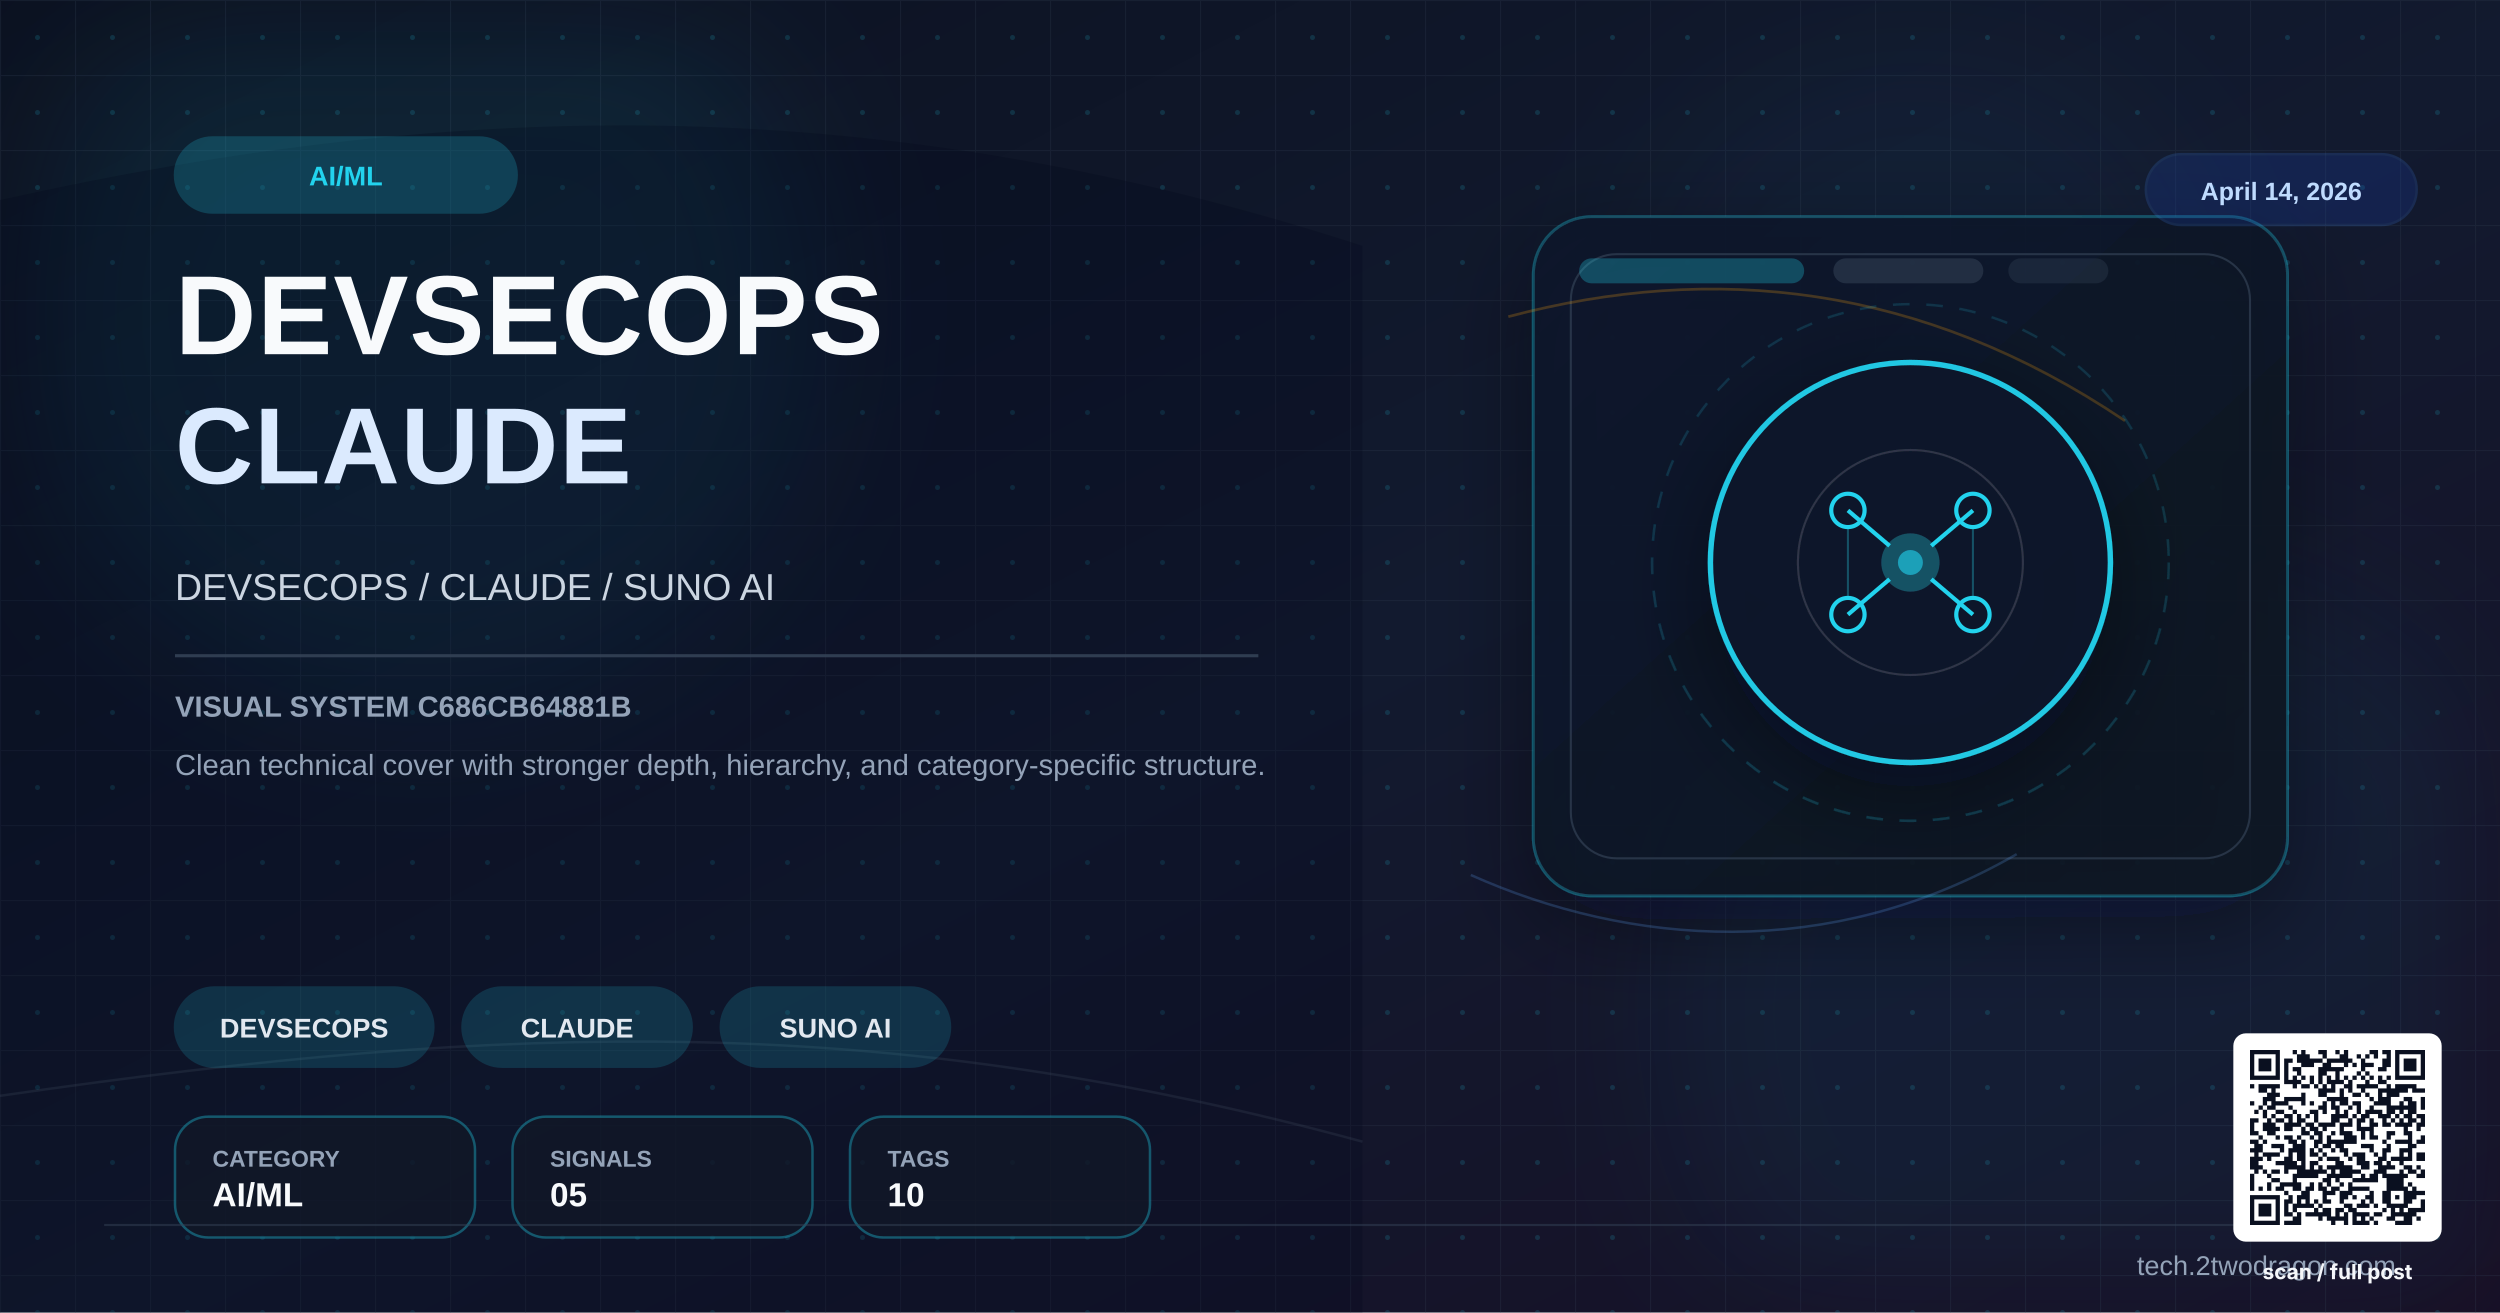
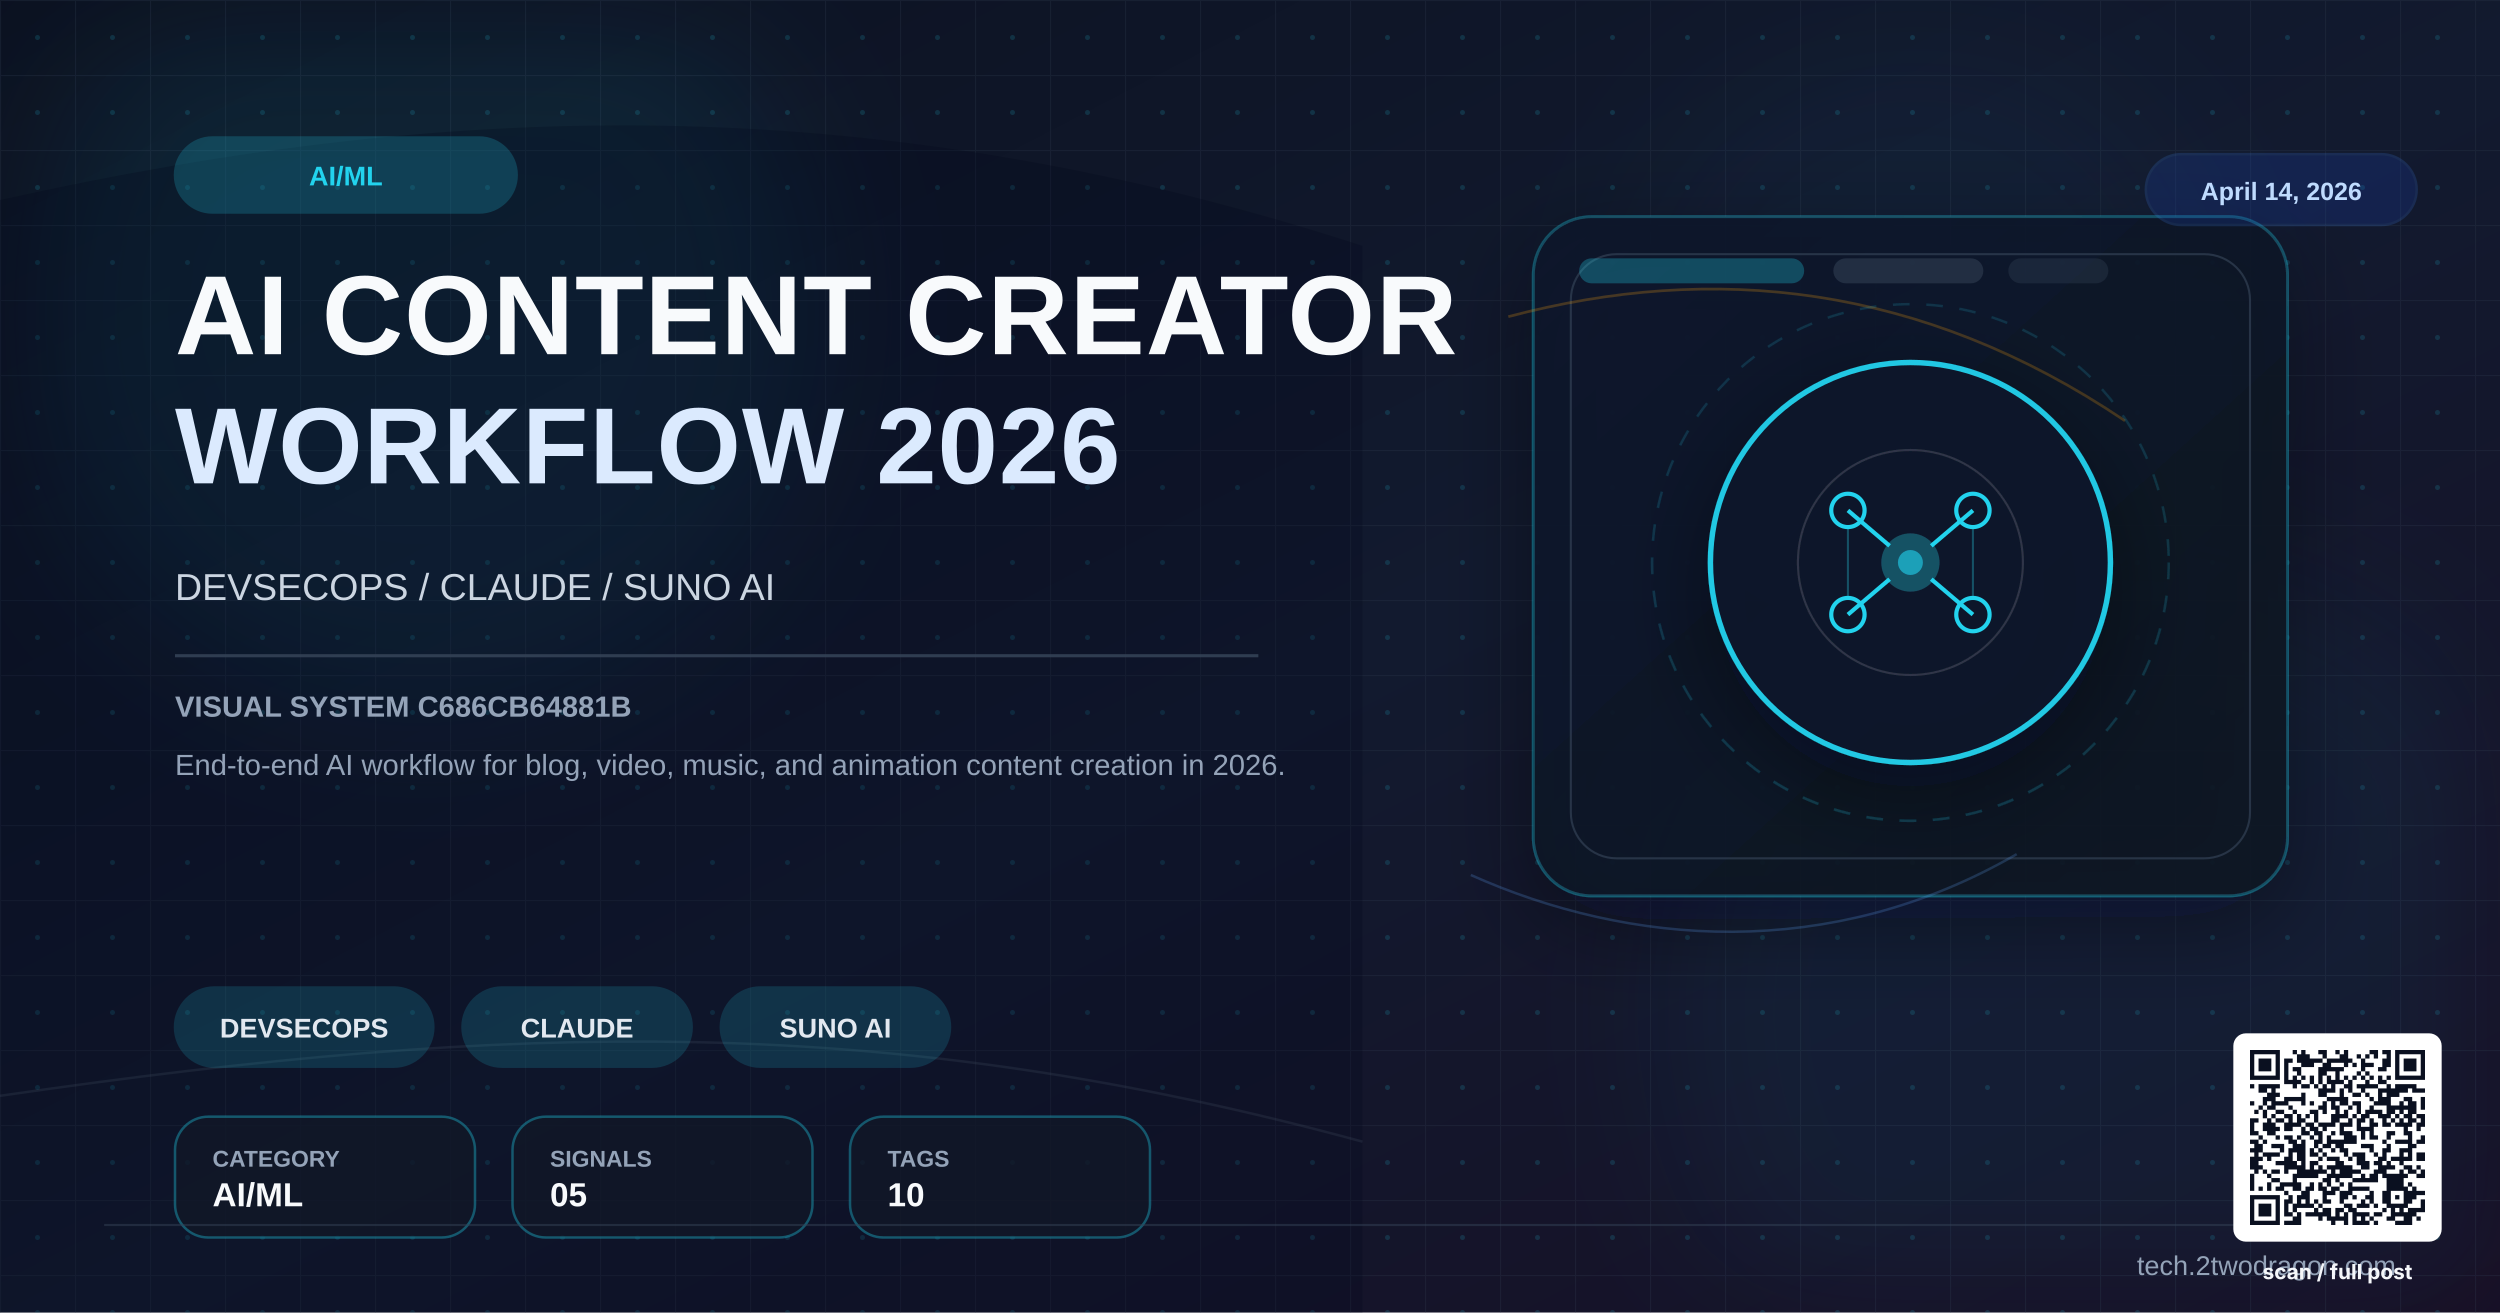
<svg xmlns="http://www.w3.org/2000/svg" viewBox="0 0 1200 630" width="1200" height="630">
  <defs>
    <linearGradient id="bg" x1="0%" y1="0%" x2="100%" y2="100%">
      <stop offset="0%" stop-color="#0b1120" />
      <stop offset="52%" stop-color="#121a2f" />
      <stop offset="100%" stop-color="#170f25" />
    </linearGradient>
    <linearGradient id="panel" x1="0%" y1="0%" x2="100%" y2="100%">
      <stop offset="0%" stop-color="#0f172a" stop-opacity="0.96" />
      <stop offset="100%" stop-color="#111827" stop-opacity="0.86" />
    </linearGradient>
    <pattern id="microGrid" x="0" y="0" width="36" height="36" patternUnits="userSpaceOnUse">
      <path d="M36 0H0V36" fill="none" stroke="#334155" stroke-width="1" opacity="0.25" />
      <circle cx="18" cy="18" r="1.2" fill="#22d3ee" opacity="0.15" />
    </pattern>
    <filter id="glow" x="-40%" y="-40%" width="180%" height="180%">
      <feGaussianBlur stdDeviation="10" result="blur" />
      <feMerge>
        <feMergeNode in="blur" />
        <feMergeNode in="SourceGraphic" />
      </feMerge>
    </filter>
    <filter id="sg" x="-30%" y="-30%" width="160%" height="160%">
      <feGaussianBlur stdDeviation="36" />
    </filter>
    <filter id="shadow" x="-30%" y="-30%" width="180%" height="180%">
      <feDropShadow dx="0" dy="14" stdDeviation="22" flood-color="#020617" flood-opacity="0.42" />
    </filter>
  </defs>
  <rect width="1200" height="630" fill="url(#bg)" />
  <rect width="1200" height="630" fill="url(#microGrid)" />
  <circle cx="202" cy="150" r="190" fill="#22d3ee" opacity="0.08" filter="url(#sg)" />
  <circle cx="1020" cy="486" r="220" fill="#0891b2" opacity="0.08" filter="url(#sg)" />
  <circle cx="920" cy="160" r="140" fill="#38bdf8" opacity="0.04" filter="url(#sg)" />
  <path d="M0 96 C224 46 426 44 654 118 L654 630 L0 630 Z" fill="#020617" opacity="0.24" />
  <path d="M0 526 C248 490 426 486 654 548" fill="none" stroke="#475569" stroke-width="1.2" opacity="0.22" />
  <rect x="736" y="104" width="362" height="326" rx="28" fill="url(#panel)" stroke="#22d3ee" stroke-opacity="0.28" stroke-width="1.4" filter="url(#shadow)" />
  <rect x="754" y="122" width="326" height="290" rx="22" fill="none" stroke="#334155" stroke-opacity="0.7" stroke-width="1" />
  <rect x="758" y="124" width="108" height="12" rx="6" fill="#22d3ee" opacity="0.28" />
  <rect x="880" y="124" width="72" height="12" rx="6" fill="#334155" opacity="0.55" />
  <rect x="964" y="124" width="48" height="12" rx="6" fill="#334155" opacity="0.35" />
  <path d="M724 152 C822 126 922 136 1020 202" fill="none" stroke="#f59e0b" stroke-width="1.3" opacity="0.24" />
  <path d="M706 420 C782 454 878 462 968 410" fill="none" stroke="#60a5fa" stroke-width="1.2" opacity="0.22" />
  <g transform="translate(917,270)" filter="url(#shadow)">
    <circle r="96" fill="#0f172a" stroke="#22d3ee" stroke-width="2.6" opacity="0.94" />
    <circle r="124" fill="none" stroke="#22d3ee" stroke-opacity="0.15" stroke-width="1.2" stroke-dasharray="8 8" />
    <circle r="54" fill="none" stroke="#e2e8f0" stroke-opacity="0.15" stroke-width="1" />
    <circle r="14" fill="#22d3ee" opacity="0.3" />
    <circle r="6" fill="#22d3ee" opacity="0.6" />
    <line x1="-30" y1="-25" x2="-10" y2="-8" stroke="#22d3ee" stroke-width="2" />
    <line x1="30" y1="-25" x2="10" y2="-8" stroke="#22d3ee" stroke-width="2" />
    <line x1="-30" y1="25" x2="-10" y2="8" stroke="#22d3ee" stroke-width="2" />
    <line x1="30" y1="25" x2="10" y2="8" stroke="#22d3ee" stroke-width="2" />
    <circle cx="-30" cy="-25" r="8" fill="none" stroke="#22d3ee" stroke-width="2" />
    <circle cx="30" cy="-25" r="8" fill="none" stroke="#22d3ee" stroke-width="2" />
    <circle cx="-30" cy="25" r="8" fill="none" stroke="#22d3ee" stroke-width="2" />
    <circle cx="30" cy="25" r="8" fill="none" stroke="#22d3ee" stroke-width="2" />
    <line x1="-30" y1="-17" x2="-30" y2="17" stroke="#22d3ee" stroke-width="1" opacity="0.3" />
    <line x1="30" y1="-17" x2="30" y2="17" stroke="#22d3ee" stroke-width="1" opacity="0.3" />
  </g>
  <g transform="translate(84 66)">
    <rect width="164" height="36" rx="18" fill="#22d3ee" opacity="0.2" stroke="#22d3ee" stroke-width="1.2" />
    <text x="82" y="23" font-family="Arial,sans-serif" font-size="13" font-weight="700" fill="#22d3ee" text-anchor="middle">AI/ML</text>
  </g>
-   <text x="84" y="170" font-family="Arial,sans-serif" font-size="54" font-weight="700" fill="#f8fafc" letter-spacing="0.5">DEVSECOPS</text>
-   <text x="84" y="232" font-family="Arial,sans-serif" font-size="52" font-weight="700" fill="#dbeafe" letter-spacing="0.5">CLAUDE</text>
+   <text x="84" y="170" font-family="Arial,sans-serif" font-size="54" font-weight="700" fill="#f8fafc" letter-spacing="0.5">AI CONTENT CREATOR</text>
+   <text x="84" y="232" font-family="Arial,sans-serif" font-size="52" font-weight="700" fill="#dbeafe" letter-spacing="0.5">WORKFLOW 2026</text>
  <text x="84" y="288" font-family="Arial,sans-serif" font-size="18" fill="#cbd5e1">DEVSECOPS / CLAUDE / SUNO AI</text>
  <rect x="84" y="314" width="520" height="1.5" fill="#334155" opacity="0.9" />
  <text x="84" y="344" font-family="Arial,sans-serif" font-size="14" font-weight="700" fill="#94a3b8">VISUAL SYSTEM C686CB64881B</text>
-   <text x="84" y="372" font-family="Arial,sans-serif" font-size="14" fill="#94a3b8">Clean technical cover with stronger depth, hierarchy, and category-specific structure.</text>
+   <text x="84" y="372" font-family="Arial,sans-serif" font-size="14" fill="#94a3b8">End-to-end AI workflow for blog, video, music, and animation content creation in 2026.</text>
  <g transform="translate(84 474)">
    <rect width="124" height="38" rx="19" fill="#22d3ee" opacity="0.16" stroke="#22d3ee" stroke-width="1.2" />
    <text x="62.0" y="24" font-family="Arial,sans-serif" font-size="13" font-weight="700" fill="#e2e8f0" text-anchor="middle">DEVSECOPS</text>
  </g>
  <g transform="translate(222 474)">
    <rect width="110" height="38" rx="19" fill="#22d3ee" opacity="0.16" stroke="#22d3ee" stroke-width="1.2" />
    <text x="55.0" y="24" font-family="Arial,sans-serif" font-size="13" font-weight="700" fill="#e2e8f0" text-anchor="middle">CLAUDE</text>
  </g>
  <g transform="translate(346 474)">
    <rect width="110" height="38" rx="19" fill="#22d3ee" opacity="0.16" stroke="#22d3ee" stroke-width="1.2" />
    <text x="55.0" y="24" font-family="Arial,sans-serif" font-size="13" font-weight="700" fill="#e2e8f0" text-anchor="middle">SUNO AI</text>
  </g>
  <g transform="translate(84 536)">
    <rect width="144" height="58" rx="16" fill="#111827" fill-opacity="0.78" stroke="#22d3ee" stroke-opacity="0.35" stroke-width="1.2" />
    <text x="18" y="24" font-family="Arial,sans-serif" font-size="11" font-weight="700" fill="#94a3b8">CATEGORY</text>
    <text x="18" y="43" font-family="Arial,sans-serif" font-size="16" font-weight="700" fill="#f8fafc">AI/ML</text>
  </g>
  <g transform="translate(246 536)">
    <rect width="144" height="58" rx="16" fill="#111827" fill-opacity="0.78" stroke="#22d3ee" stroke-opacity="0.35" stroke-width="1.2" />
    <text x="18" y="24" font-family="Arial,sans-serif" font-size="11" font-weight="700" fill="#94a3b8">SIGNALS</text>
    <text x="18" y="43" font-family="Arial,sans-serif" font-size="16" font-weight="700" fill="#f8fafc">05</text>
  </g>
  <g transform="translate(408 536)">
    <rect width="144" height="58" rx="16" fill="#111827" fill-opacity="0.78" stroke="#22d3ee" stroke-opacity="0.35" stroke-width="1.2" />
    <text x="18" y="24" font-family="Arial,sans-serif" font-size="11" font-weight="700" fill="#94a3b8">TAGS</text>
    <text x="18" y="43" font-family="Arial,sans-serif" font-size="16" font-weight="700" fill="#f8fafc">10</text>
  </g>
  <g transform="translate(1030 74)">
    <rect width="130" height="34" rx="17" fill="#1d4ed8" opacity="0.18" stroke="#3b82f6" stroke-width="1.2" />
    <text x="65" y="22" font-family="Arial,sans-serif" font-size="12" font-weight="700" fill="#bfdbfe" text-anchor="middle">April 14, 2026</text>
  </g>
  <line x1="50" y1="588" x2="1150" y2="588" stroke="#334155" stroke-width="1" opacity="0.5" />
  <text x="1150" y="612" font-family="Arial,sans-serif" font-size="13" fill="#94a3b8" text-anchor="end">tech.2twodragon.com</text>
  <g transform="translate(1080,504)">
    <rect x="-8" y="-8" width="100" height="100" rx="6" fill="#FFFFFF" />
    <g transform="scale(2.04878)" fill="#0A1020">
      <path d="M0 0h7v1h-7zM10 0h1v1h-1zM12 0h1v1h-1zM16 0h2v1h-2zM20 0h1v1h-1zM22 0h1v1h-1zM28 0h2v1h-2zM31 0h2v1h-2zM34 0h7v1h-7zM0 1h1v1h-1zM6 1h1v1h-1zM11 1h3v1h-3zM17 1h1v1h-1zM21 1h2v1h-2zM25 1h1v1h-1zM27 1h1v1h-1zM29 1h1v1h-1zM32 1h1v1h-1zM34 1h1v1h-1zM40 1h1v1h-1zM0 2h1v1h-1zM2 2h3v1h-3zM6 2h1v1h-1zM8 2h2v1h-2zM11 2h6v1h-6zM18 2h6v1h-6zM26 2h1v1h-1zM31 2h2v1h-2zM34 2h1v1h-1zM36 2h3v1h-3zM40 2h1v1h-1zM0 3h1v1h-1zM2 3h3v1h-3zM6 3h1v1h-1zM8 3h1v1h-1zM12 3h3v1h-3zM17 3h2v1h-2zM22 3h1v1h-1zM24 3h1v1h-1zM26 3h3v1h-3zM31 3h2v1h-2zM34 3h1v1h-1zM36 3h3v1h-3zM40 3h1v1h-1zM0 4h1v1h-1zM2 4h3v1h-3zM6 4h1v1h-1zM8 4h1v1h-1zM10 4h2v1h-2zM16 4h6v1h-6zM26 4h1v1h-1zM30 4h2v1h-2zM34 4h1v1h-1zM36 4h3v1h-3zM40 4h1v1h-1zM0 5h1v1h-1zM6 5h1v1h-1zM8 5h1v1h-1zM11 5h1v1h-1zM16 5h2v1h-2zM20 5h1v1h-1zM25 5h1v1h-1zM27 5h1v1h-1zM34 5h1v1h-1zM40 5h1v1h-1zM0 6h7v1h-7zM8 6h1v1h-1zM10 6h1v1h-1zM12 6h1v1h-1zM14 6h1v1h-1zM16 6h1v1h-1zM18 6h1v1h-1zM20 6h1v1h-1zM22 6h1v1h-1zM24 6h1v1h-1zM26 6h1v1h-1zM28 6h1v1h-1zM30 6h1v1h-1zM32 6h1v1h-1zM34 6h7v1h-7zM8 7h4v1h-4zM14 7h1v1h-1zM16 7h1v1h-1zM18 7h4v1h-4zM23 7h1v1h-1zM27 7h1v1h-1zM30 7h2v1h-2zM0 8h1v1h-1zM2 8h5v1h-5zM10 8h1v1h-1zM12 8h2v1h-2zM15 8h1v1h-1zM17 8h1v1h-1zM19 8h1v1h-1zM22 8h2v1h-2zM25 8h5v1h-5zM32 8h1v1h-1zM34 8h5v1h-5zM2 9h2v1h-2zM5 9h1v1h-1zM16 9h4v1h-4zM21 9h1v1h-1zM23 9h1v1h-1zM26 9h1v1h-1zM30 9h7v1h-7zM38 9h3v1h-3zM4 10h3v1h-3zM12 10h1v1h-1zM16 10h2v1h-2zM21 10h1v1h-1zM24 10h2v1h-2zM27 10h1v1h-1zM30 10h1v1h-1zM32 10h3v1h-3zM3 11h3v1h-3zM8 11h5v1h-5zM18 11h5v1h-5zM28 11h1v1h-1zM30 11h3v1h-3zM36 11h2v1h-2zM40 11h1v1h-1zM0 12h1v1h-1zM3 12h1v1h-1zM5 12h4v1h-4zM12 12h1v1h-1zM14 12h1v1h-1zM17 12h1v1h-1zM19 12h1v1h-1zM21 12h2v1h-2zM24 12h2v1h-2zM29 12h4v1h-4zM35 12h1v1h-1zM37 12h2v1h-2zM40 12h1v1h-1zM2 13h1v1h-1zM4 13h2v1h-2zM9 13h1v1h-1zM16 13h2v1h-2zM19 13h2v1h-2zM23 13h1v1h-1zM25 13h1v1h-1zM28 13h1v1h-1zM32 13h7v1h-7zM40 13h1v1h-1zM1 14h1v1h-1zM3 14h1v1h-1zM6 14h2v1h-2zM10 14h1v1h-1zM14 14h2v1h-2zM17 14h1v1h-1zM20 14h1v1h-1zM22 14h1v1h-1zM25 14h1v1h-1zM27 14h4v1h-4zM32 14h2v1h-2zM35 14h1v1h-1zM37 14h2v1h-2zM3 15h1v1h-1zM5 15h1v1h-1zM8 15h2v1h-2zM11 15h1v1h-1zM13 15h1v1h-1zM15 15h1v1h-1zM19 15h4v1h-4zM24 15h1v1h-1zM26 15h2v1h-2zM30 15h3v1h-3zM34 15h1v1h-1zM36 15h2v1h-2zM39 15h2v1h-2zM0 16h2v1h-2zM4 16h1v1h-1zM6 16h2v1h-2zM9 16h1v1h-1zM11 16h2v1h-2zM15 16h1v1h-1zM19 16h2v1h-2zM23 16h1v1h-1zM25 16h2v1h-2zM28 16h1v1h-1zM31 16h1v1h-1zM33 16h1v1h-1zM35 16h1v1h-1zM37 16h2v1h-2zM40 16h1v1h-1zM0 17h1v1h-1zM3 17h3v1h-3zM8 17h4v1h-4zM13 17h2v1h-2zM16 17h4v1h-4zM21 17h3v1h-3zM25 17h1v1h-1zM28 17h2v1h-2zM31 17h2v1h-2zM34 17h4v1h-4zM39 17h2v1h-2zM0 18h1v1h-1zM3 18h4v1h-4zM8 18h2v1h-2zM12 18h1v1h-1zM14 18h2v1h-2zM17 18h1v1h-1zM21 18h1v1h-1zM25 18h4v1h-4zM36 18h1v1h-1zM39 18h1v1h-1zM0 19h2v1h-2zM4 19h2v1h-2zM12 19h2v1h-2zM15 19h2v1h-2zM19 19h1v1h-1zM21 19h3v1h-3zM26 19h1v1h-1zM28 19h1v1h-1zM32 19h2v1h-2zM36 19h2v1h-2zM2 20h1v1h-1zM6 20h1v1h-1zM8 20h2v1h-2zM11 20h1v1h-1zM14 20h1v1h-1zM16 20h1v1h-1zM18 20h1v1h-1zM22 20h3v1h-3zM26 20h1v1h-1zM28 20h2v1h-2zM32 20h1v1h-1zM37 20h1v1h-1zM40 20h1v1h-1zM0 21h2v1h-2zM3 21h1v1h-1zM9 21h2v1h-2zM12 21h1v1h-1zM15 21h2v1h-2zM18 21h7v1h-7zM31 21h1v1h-1zM34 21h4v1h-4zM39 21h2v1h-2zM1 22h2v1h-2zM5 22h3v1h-3zM10 22h3v1h-3zM15 22h1v1h-1zM17 22h2v1h-2zM20 22h2v1h-2zM26 22h3v1h-3zM32 22h1v1h-1zM37 22h2v1h-2zM0 23h3v1h-3zM7 23h1v1h-1zM9 23h4v1h-4zM14 23h1v1h-1zM16 23h1v1h-1zM19 23h1v1h-1zM21 23h2v1h-2zM28 23h1v1h-1zM31 23h2v1h-2zM35 23h3v1h-3zM1 24h1v1h-1zM3 24h4v1h-4zM9 24h1v1h-1zM11 24h2v1h-2zM14 24h2v1h-2zM17 24h1v1h-1zM22 24h1v1h-1zM24 24h3v1h-3zM29 24h1v1h-1zM31 24h1v1h-1zM35 24h1v1h-1zM37 24h1v1h-1zM39 24h2v1h-2zM0 25h3v1h-3zM4 25h1v1h-1zM8 25h2v1h-2zM11 25h2v1h-2zM16 25h1v1h-1zM18 25h3v1h-3zM23 25h1v1h-1zM25 25h2v1h-2zM30 25h2v1h-2zM33 25h5v1h-5zM39 25h2v1h-2zM0 26h2v1h-2zM6 26h5v1h-5zM12 26h1v1h-1zM14 26h2v1h-2zM20 26h2v1h-2zM25 26h3v1h-3zM29 26h2v1h-2zM32 26h1v1h-1zM35 26h1v1h-1zM0 27h3v1h-3zM8 27h5v1h-5zM14 27h1v1h-1zM16 27h1v1h-1zM18 27h6v1h-6zM26 27h2v1h-2zM30 27h4v1h-4zM36 27h2v1h-2zM39 27h1v1h-1zM1 28h1v1h-1zM3 28h1v1h-1zM5 28h2v1h-2zM8 28h1v1h-1zM11 28h7v1h-7zM19 28h1v1h-1zM21 28h5v1h-5zM29 28h3v1h-3zM35 28h1v1h-1zM37 28h2v1h-2zM40 28h1v1h-1zM0 29h1v1h-1zM4 29h1v1h-1zM10 29h6v1h-6zM18 29h6v1h-6zM26 29h1v1h-1zM28 29h2v1h-2zM31 29h6v1h-6zM39 29h2v1h-2zM0 30h1v1h-1zM5 30h2v1h-2zM10 30h1v1h-1zM17 30h2v1h-2zM20 30h1v1h-1zM24 30h6v1h-6zM32 30h4v1h-4zM0 31h1v1h-1zM4 31h1v1h-1zM7 31h5v1h-5zM14 31h1v1h-1zM16 31h1v1h-1zM18 31h1v1h-1zM21 31h1v1h-1zM23 31h1v1h-1zM32 31h4v1h-4zM37 31h1v1h-1zM0 32h1v1h-1zM2 32h1v1h-1zM4 32h1v1h-1zM6 32h2v1h-2zM10 32h2v1h-2zM13 32h2v1h-2zM16 32h2v1h-2zM19 32h2v1h-2zM23 32h5v1h-5zM32 32h5v1h-5zM38 32h1v1h-1zM8 33h1v1h-1zM12 33h2v1h-2zM17 33h3v1h-3zM21 33h3v1h-3zM28 33h1v1h-1zM31 33h2v1h-2zM36 33h5v1h-5zM0 34h7v1h-7zM9 34h1v1h-1zM11 34h3v1h-3zM17 34h1v1h-1zM21 34h2v1h-2zM24 34h1v1h-1zM27 34h2v1h-2zM31 34h2v1h-2zM34 34h1v1h-1zM36 34h3v1h-3zM0 35h1v1h-1zM6 35h1v1h-1zM8 35h2v1h-2zM11 35h1v1h-1zM13 35h1v1h-1zM15 35h1v1h-1zM17 35h2v1h-2zM21 35h1v1h-1zM26 35h1v1h-1zM28 35h1v1h-1zM31 35h2v1h-2zM36 35h2v1h-2zM40 35h1v1h-1zM0 36h1v1h-1zM2 36h3v1h-3zM6 36h1v1h-1zM8 36h1v1h-1zM10 36h5v1h-5zM16 36h1v1h-1zM22 36h2v1h-2zM25 36h3v1h-3zM29 36h1v1h-1zM32 36h5v1h-5zM40 36h1v1h-1zM0 37h1v1h-1zM2 37h3v1h-3zM6 37h1v1h-1zM8 37h1v1h-1zM10 37h1v1h-1zM15 37h1v1h-1zM17 37h2v1h-2zM20 37h2v1h-2zM23 37h2v1h-2zM31 37h1v1h-1zM33 37h1v1h-1zM35 37h1v1h-1zM37 37h4v1h-4zM0 38h1v1h-1zM2 38h3v1h-3zM6 38h1v1h-1zM8 38h2v1h-2zM11 38h1v1h-1zM13 38h6v1h-6zM20 38h1v1h-1zM22 38h1v1h-1zM24 38h4v1h-4zM29 38h2v1h-2zM33 38h6v1h-6zM0 39h1v1h-1zM6 39h1v1h-1zM10 39h2v1h-2zM16 39h1v1h-1zM18 39h5v1h-5zM24 39h1v1h-1zM26 39h1v1h-1zM28 39h1v1h-1zM32 39h2v1h-2zM36 39h2v1h-2zM39 39h1v1h-1zM0 40h7v1h-7zM8 40h4v1h-4zM19 40h1v1h-1zM22 40h1v1h-1zM24 40h4v1h-4zM29 40h1v1h-1zM34 40h4v1h-4z" />
    </g>
  </g>
  <text x="1122" y="614" font-family="Inter,Helvetica,Arial,sans-serif" font-size="10" font-weight="700" fill="#F5F7FA" text-anchor="middle">scan / full post</text>
</svg>
